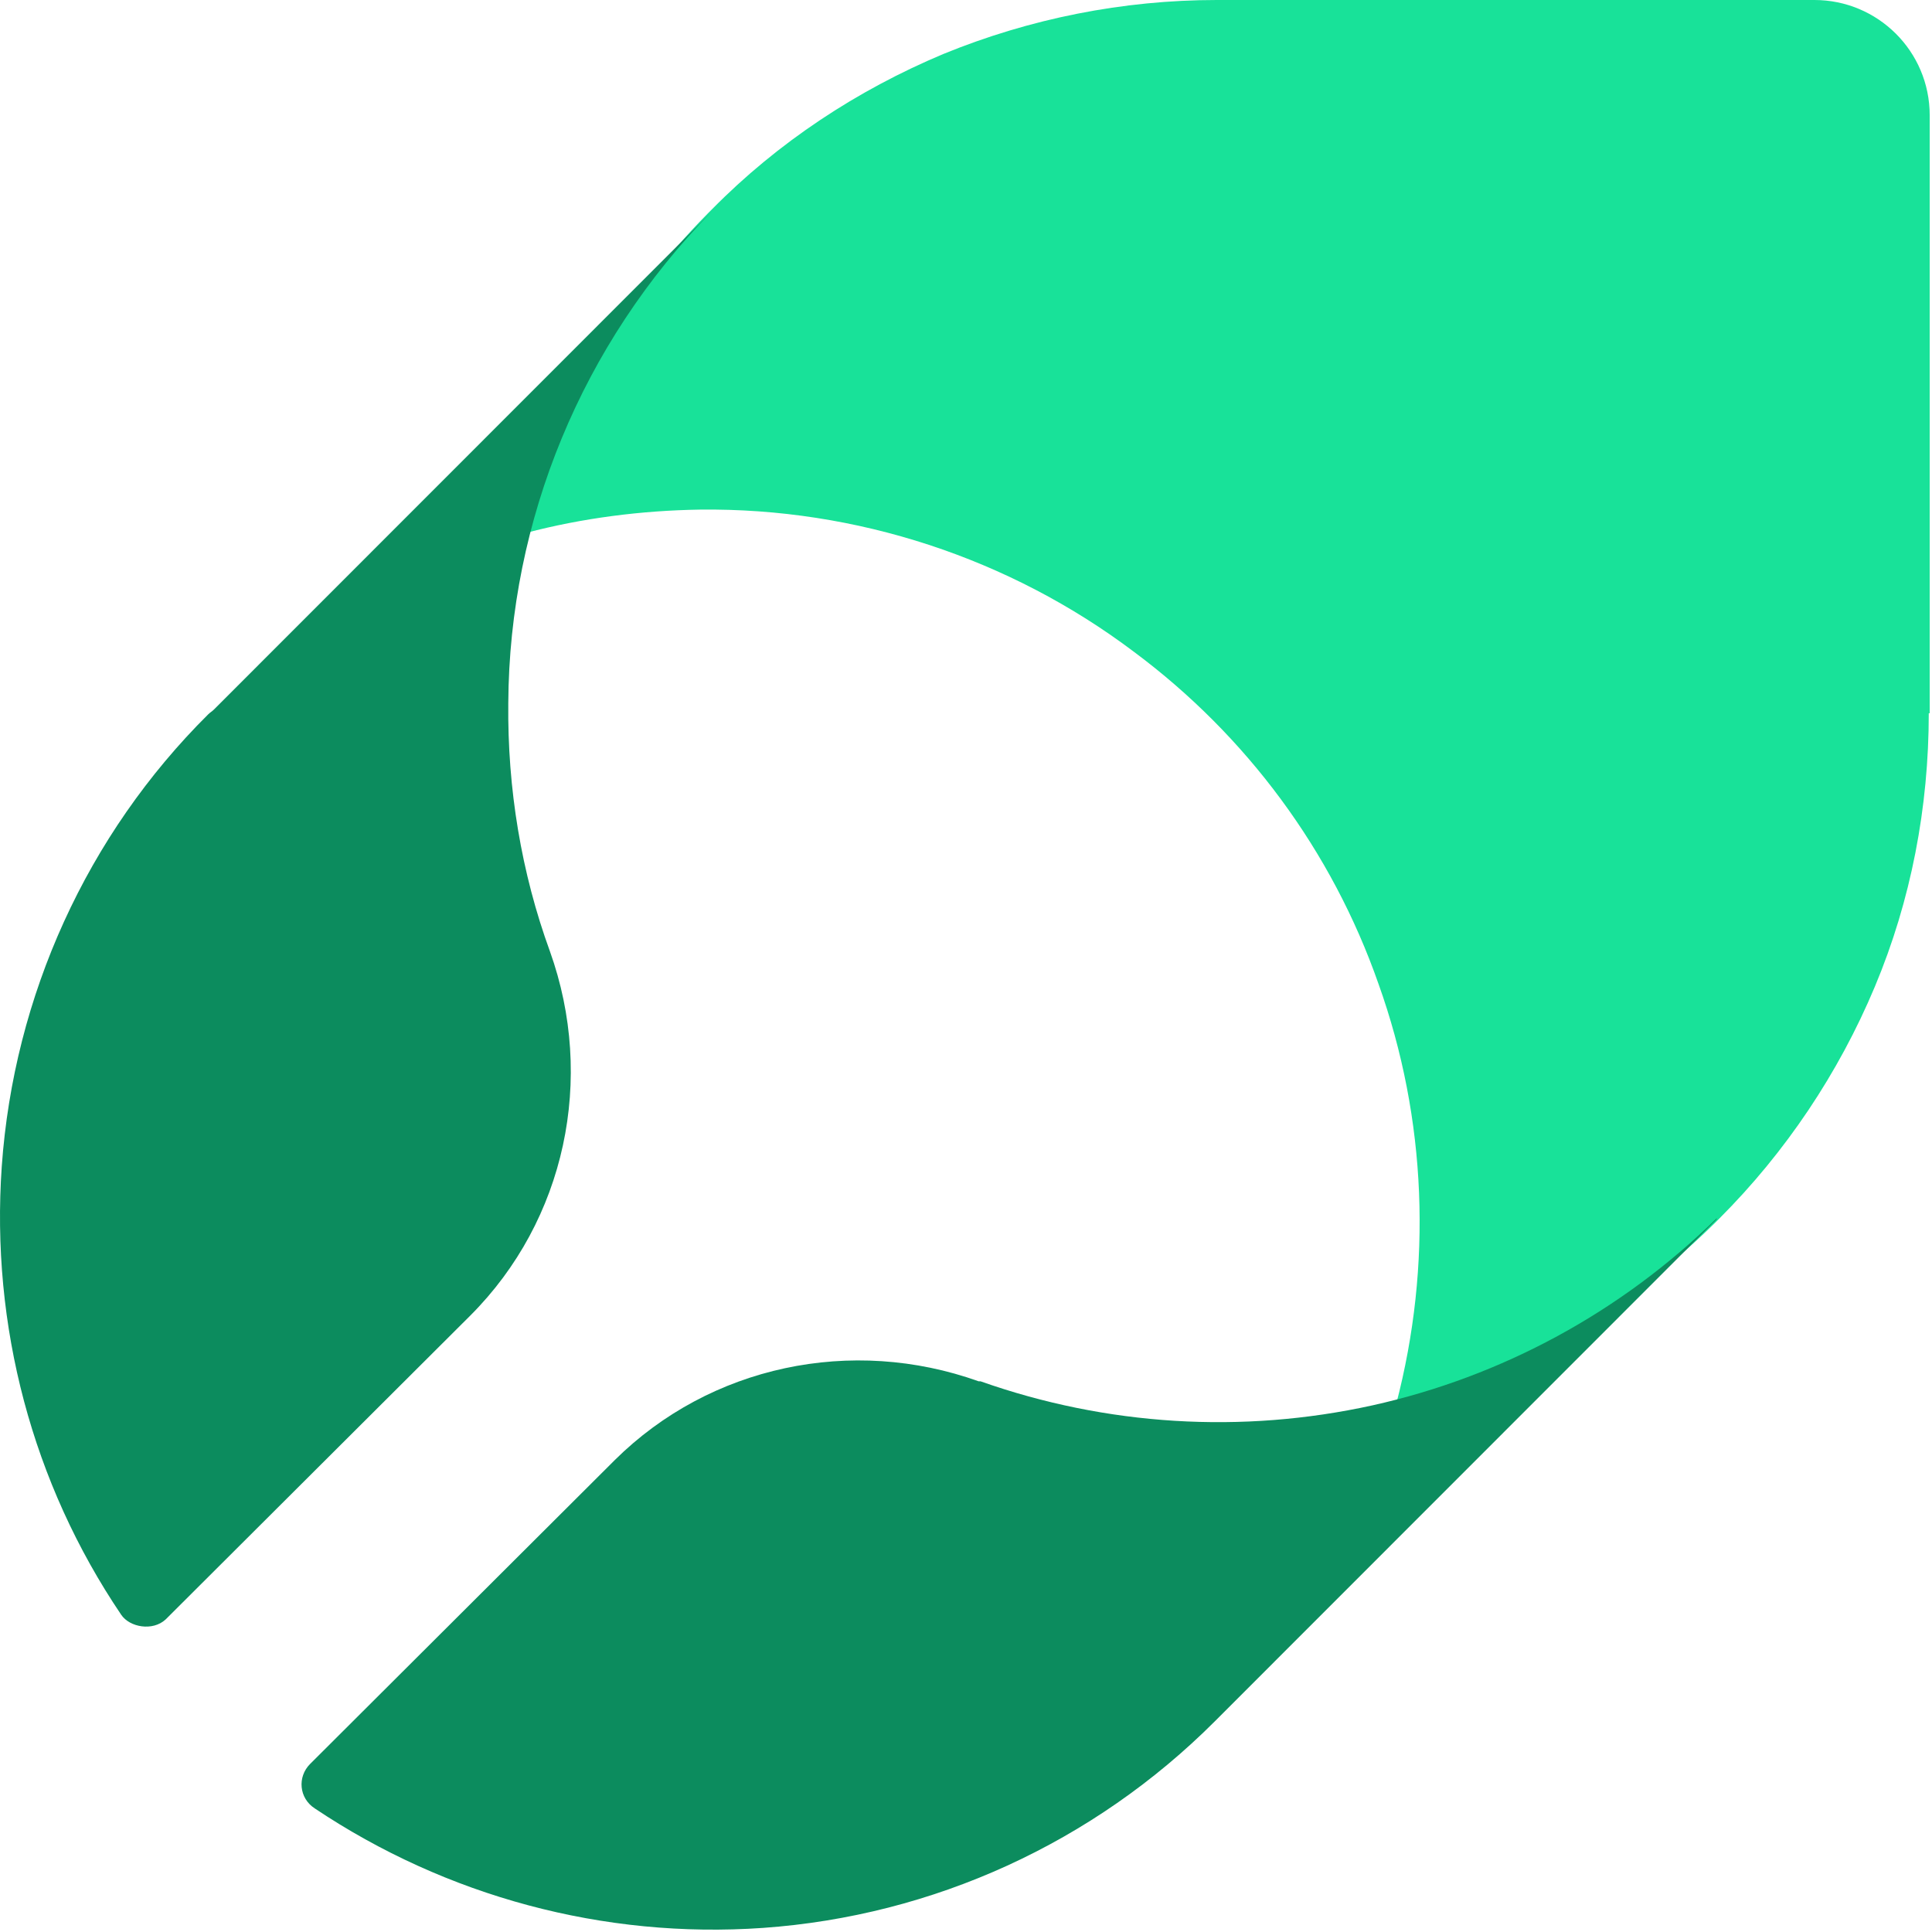
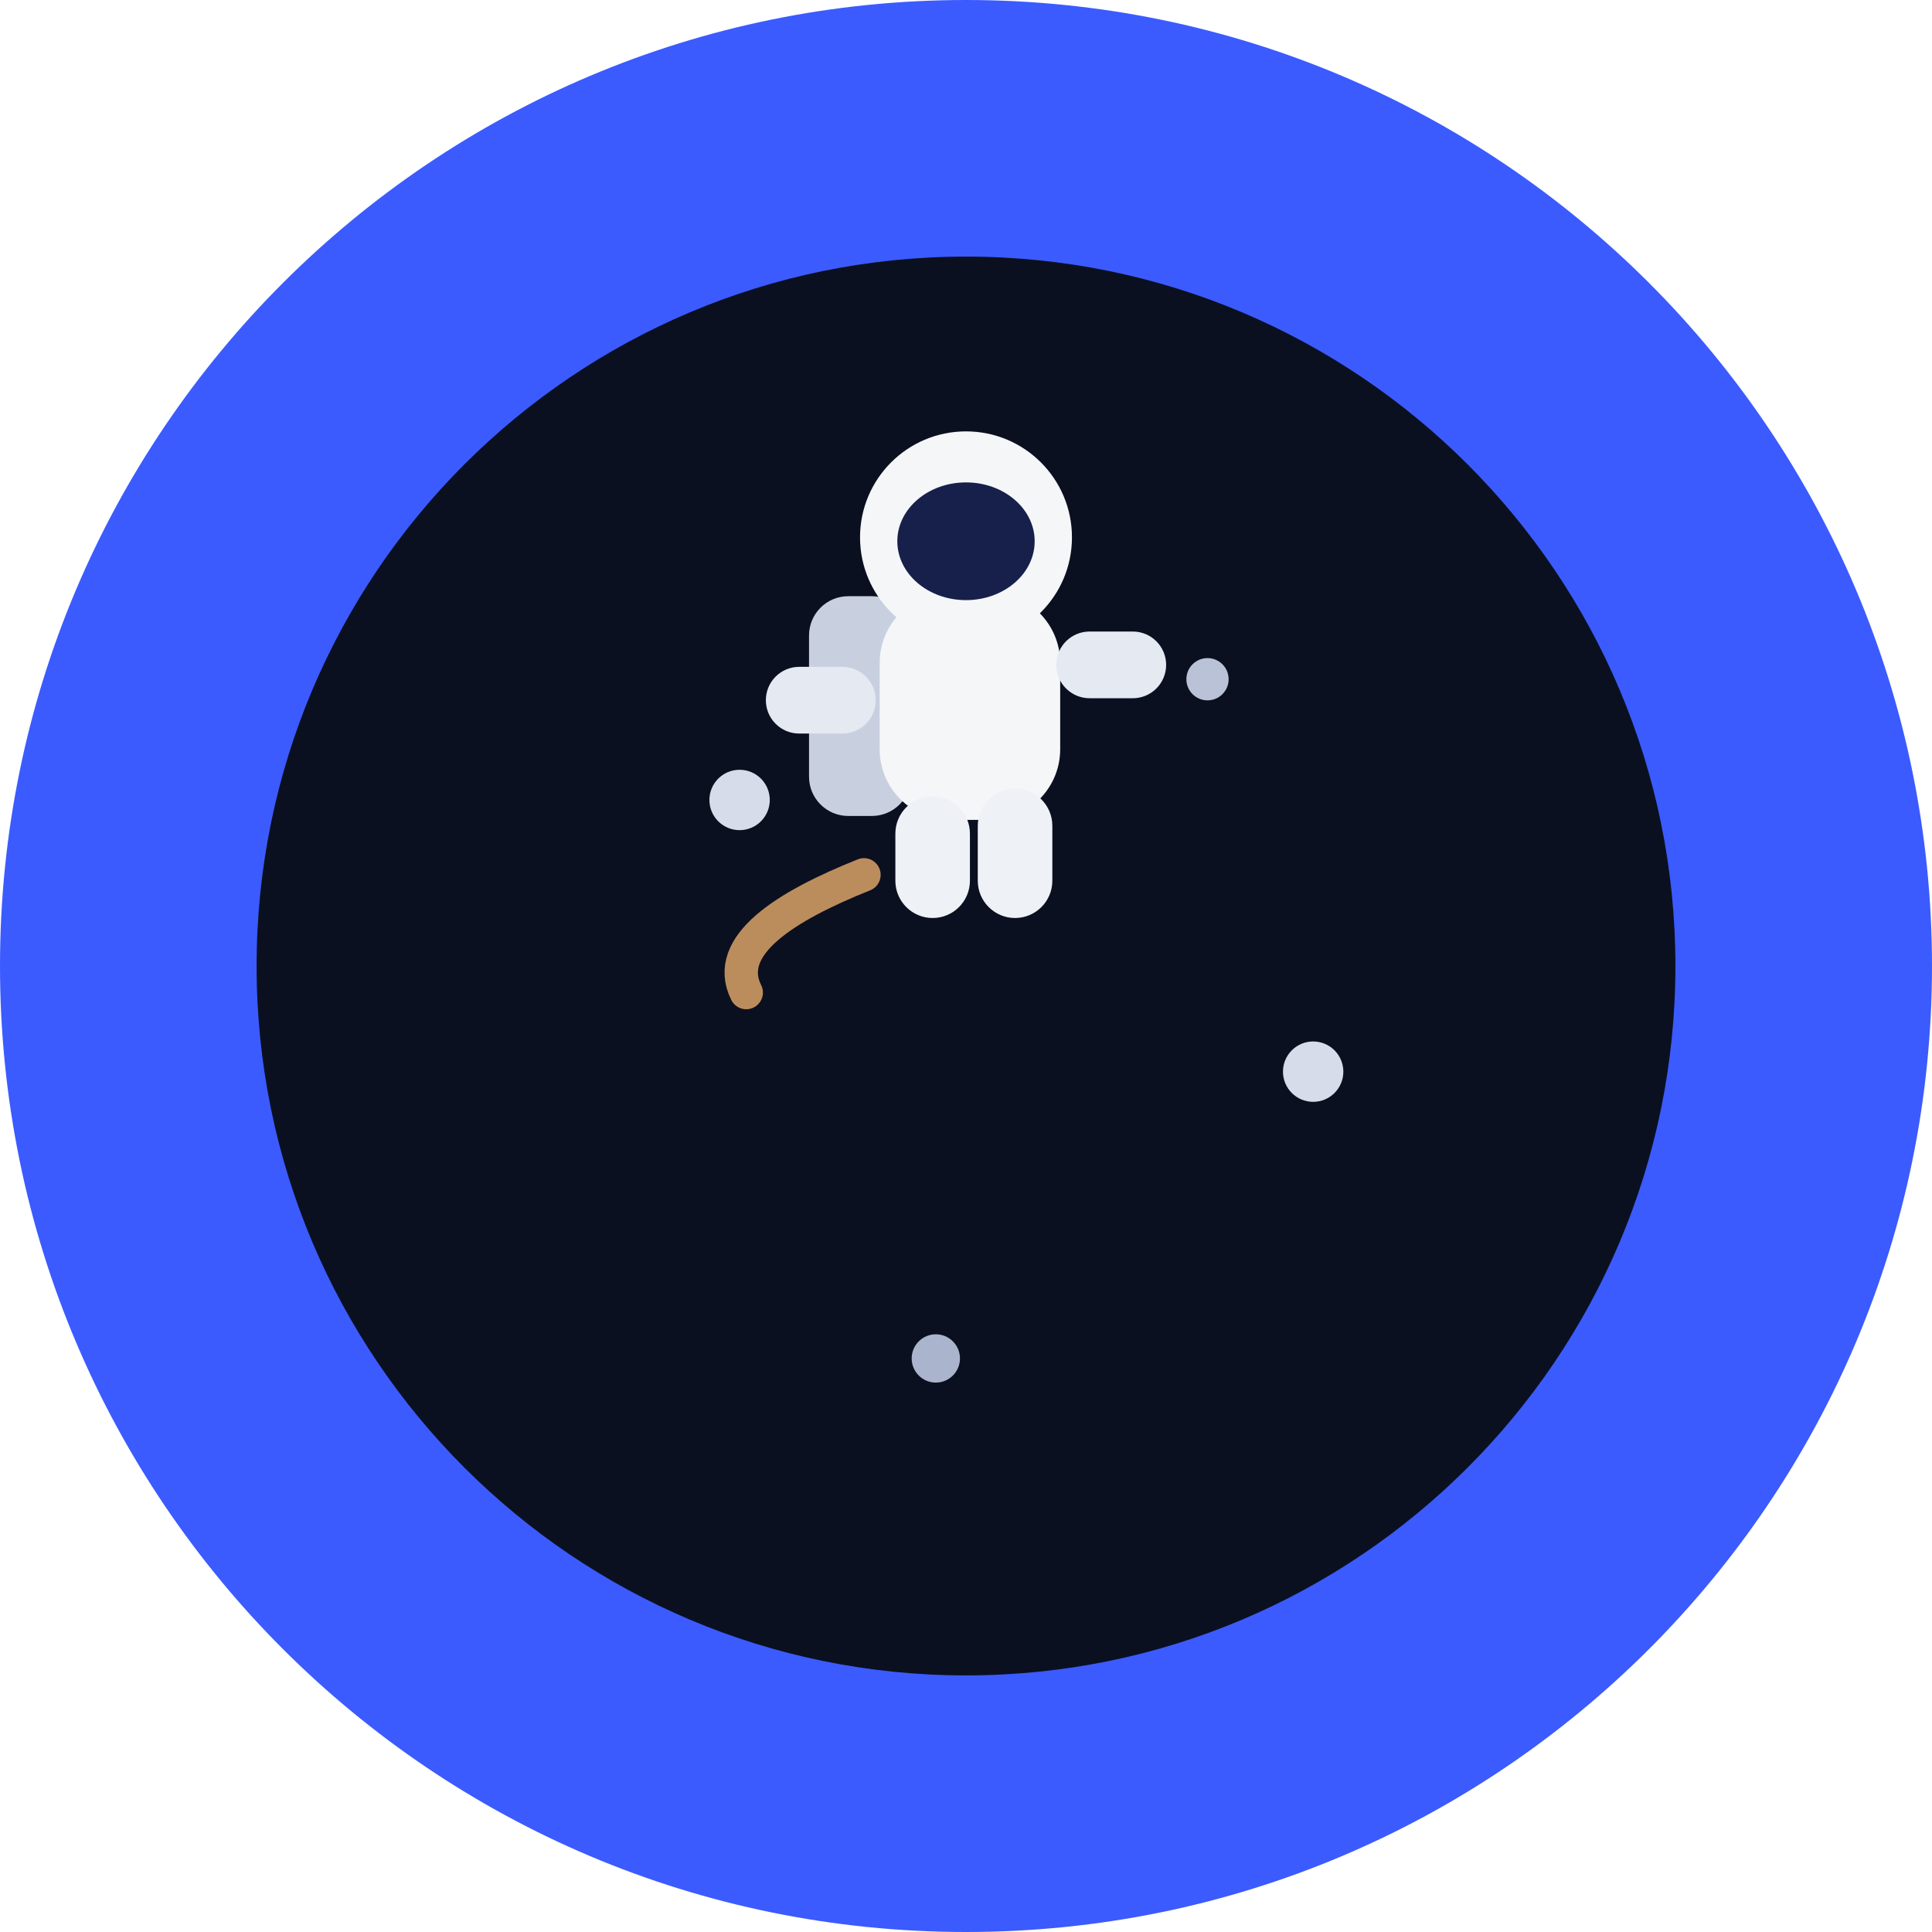
- <svg xmlns="http://www.w3.org/2000/svg" width="502" height="502" viewBox="0 0 502 502" fill="none">
-   <path d="M501.402 185.33V29.962C501.402 13.29 487.876 0 471.453 0H316.156C291.763 0 267.611 4.832 245.15 14.014C222.689 23.438 202.16 36.969 185.012 54.367L183.804 55.575C161.101 78.53 144.92 107.042 136.708 138.454C151.441 134.588 166.656 132.655 181.871 132.413C222.447 131.93 262.298 144.978 294.661 169.383C323.885 191.13 346.104 221.092 358.18 255.645C370.739 290.681 372.188 328.859 362.769 364.862C393.925 356.647 422.666 340.457 445.611 317.744L446.818 316.536C463.966 299.38 477.732 278.841 487.151 256.37C496.571 233.898 501.16 209.735 501.16 185.33H501.402Z" fill="#18E299" />
-   <path d="M132.071 182.706C132.312 135.044 151.32 89.307 184.764 55.125L55.557 184.391C55.076 184.873 54.594 185.113 54.113 185.595C22.593 216.888 3.586 258.774 0.458 303.066C-2.43 344.47 8.397 385.392 31.496 419.575C33.699 422.835 39.677 423.907 43.046 420.778L122.206 341.822C146.989 317.028 154.689 280.198 142.899 247.219C135.44 226.758 131.831 204.852 132.071 182.706Z" fill="#0C8C5E" />
-   <path d="M446.067 316.547C421.284 340.86 390.245 357.71 356.56 365.172C322.634 372.635 287.506 370.468 254.783 358.914C254.783 358.914 254.542 358.914 254.301 358.914C221.338 347.118 184.525 354.821 159.742 379.375L80.581 458.331C77.212 461.701 77.694 467.238 81.784 469.885C115.95 492.754 156.855 503.827 198.24 500.938C242.512 497.809 284.137 478.792 315.656 447.258L316.859 446.054L446.067 316.788V316.547Z" fill="#0C8C5E" />
+ <svg xmlns="http://www.w3.org/2000/svg" width="32" height="32" viewBox="0 0 64 64" role="img" aria-label="Omenra">
+   <style>
+     .orbit { transform-origin: 32px 32px; animation: orbit 26s linear infinite; }
+     .craft { transform-origin: 32px 23px; animation: level 26s linear infinite; }
+     .orbit, .craft { transform-box: view-box; }
+     @keyframes orbit { from { transform: rotate(0deg); } to { transform: rotate(360deg); } }
+     @keyframes level { from { transform: rotate(0deg); } to { transform: rotate(-360deg); } }
+     @media (prefers-reduced-motion: reduce) { .orbit, .craft { animation: none; } }
+   </style>
+   <defs>
+     <clipPath id="sky">
+       <circle cx="32" cy="32" r="23.5" />
+     </clipPath>
+   </defs>
+   <circle cx="32" cy="32" r="32" fill="#3b5bff" />
+   <circle cx="32" cy="32" r="23.5" fill="#0b1020" />
+   <circle cx="24.5" cy="26.5" r="1" fill="#d7dcea" />
+   <circle cx="43.5" cy="35.5" r="1" fill="#d7dcea" />
+   <circle cx="31" cy="45" r=".8" fill="#aab4cc" />
+   <circle cx="40" cy="22.5" r=".7" fill="#b9c2d6" />
+   <g class="orbit" clip-path="url(#sky)">
+     <g class="craft">
+       <g transform="translate(32 23) scale(1.3)">
+         <path d="M -2.6 4.6 C -4.6 5.4 -6.2 6.4 -5.6 7.6" fill="none" stroke="#cf9a63" stroke-width=".85" stroke-linecap="round" stroke-opacity=".9" />
+         <rect x="-4" y="-2.5" width="2.6" height="5.6" rx="1" fill="#c8d0e0" />
+         <rect x="-2.2" y="-2.6" width="4.6" height="5.8" rx="1.8" fill="#f5f6f8" />
+         <rect x="-5.1" y="-.7" width="2.8" height="1.7" rx=".85" fill="#e4e9f2" />
+         <rect x="2.3" y="-1.6" width="2.8" height="1.7" rx=".85" fill="#e4e9f2" />
+         <rect x="-1.8" y="2.6" width="1.9" height="3.1" rx=".95" fill="#eef1f6" />
+         <rect x=".3" y="2.4" width="1.9" height="3.3" rx=".95" fill="#eef1f6" />
+         <circle cx="0" cy="-4" r="2.7" fill="#f5f6f8" />
+         <ellipse cx="0" cy="-3.9" rx="1.75" ry="1.5" fill="#16204a" />
+       </g>
+     </g>
+   </g>
</svg>
